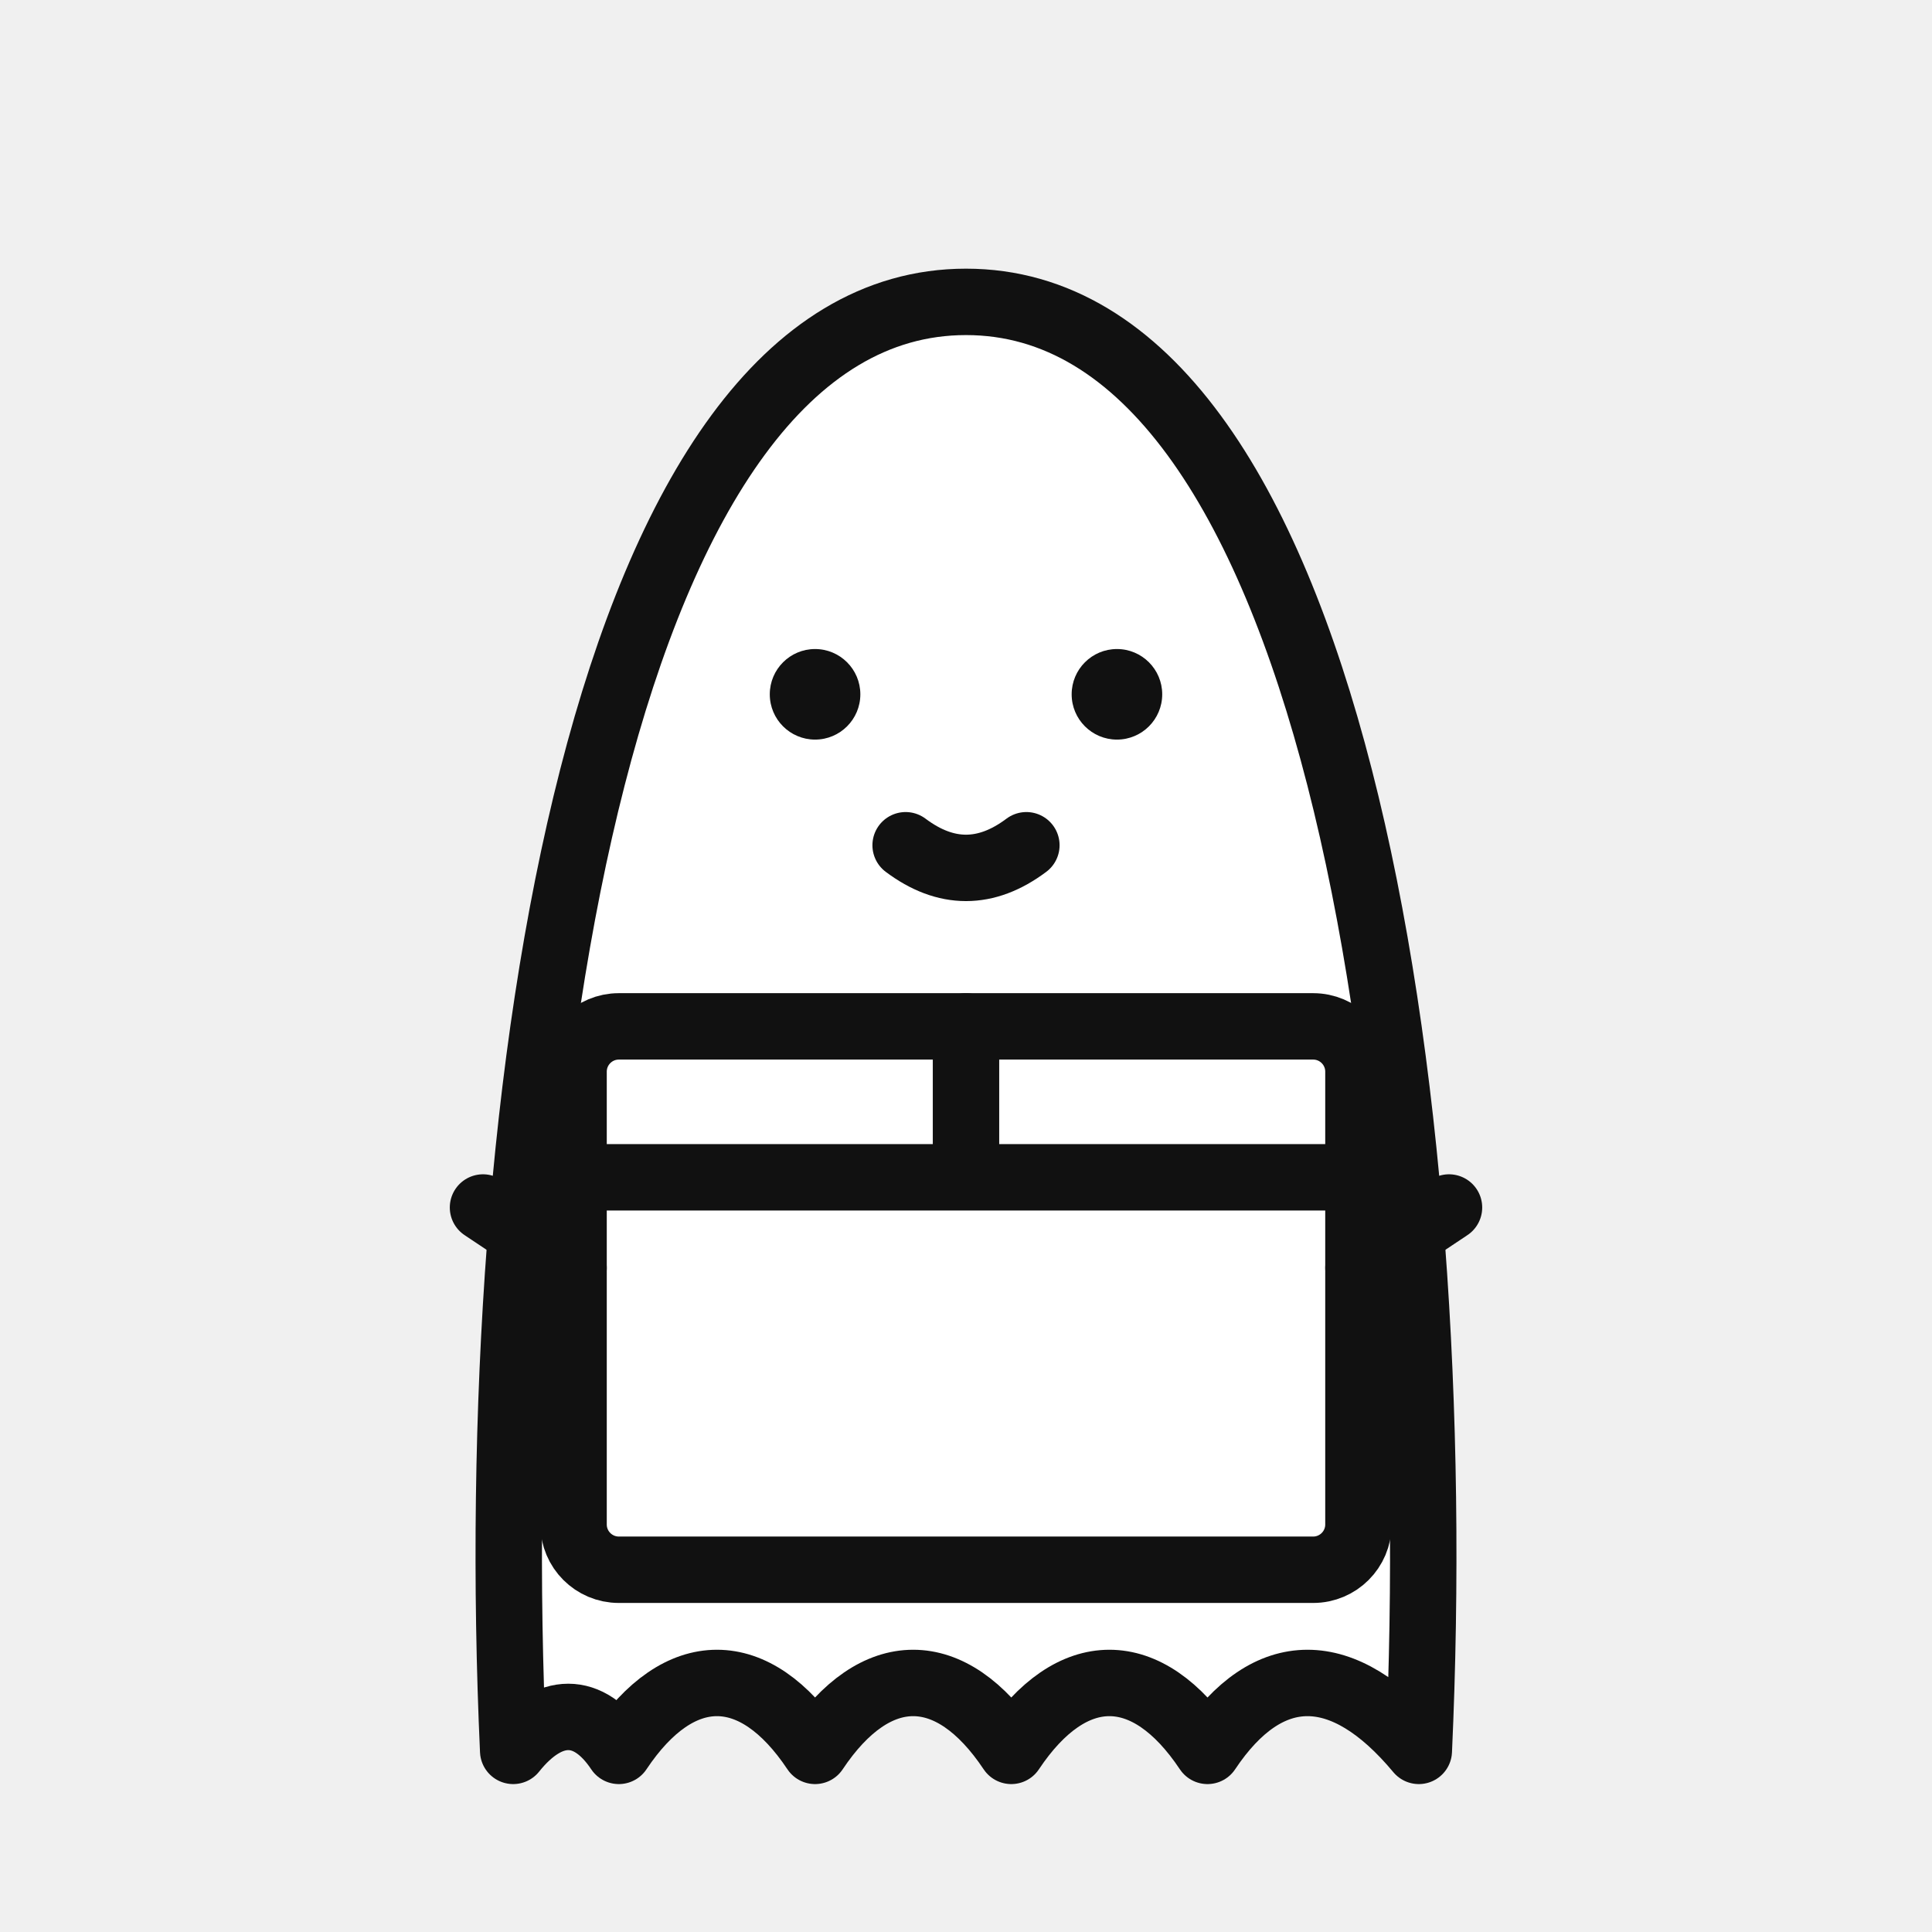
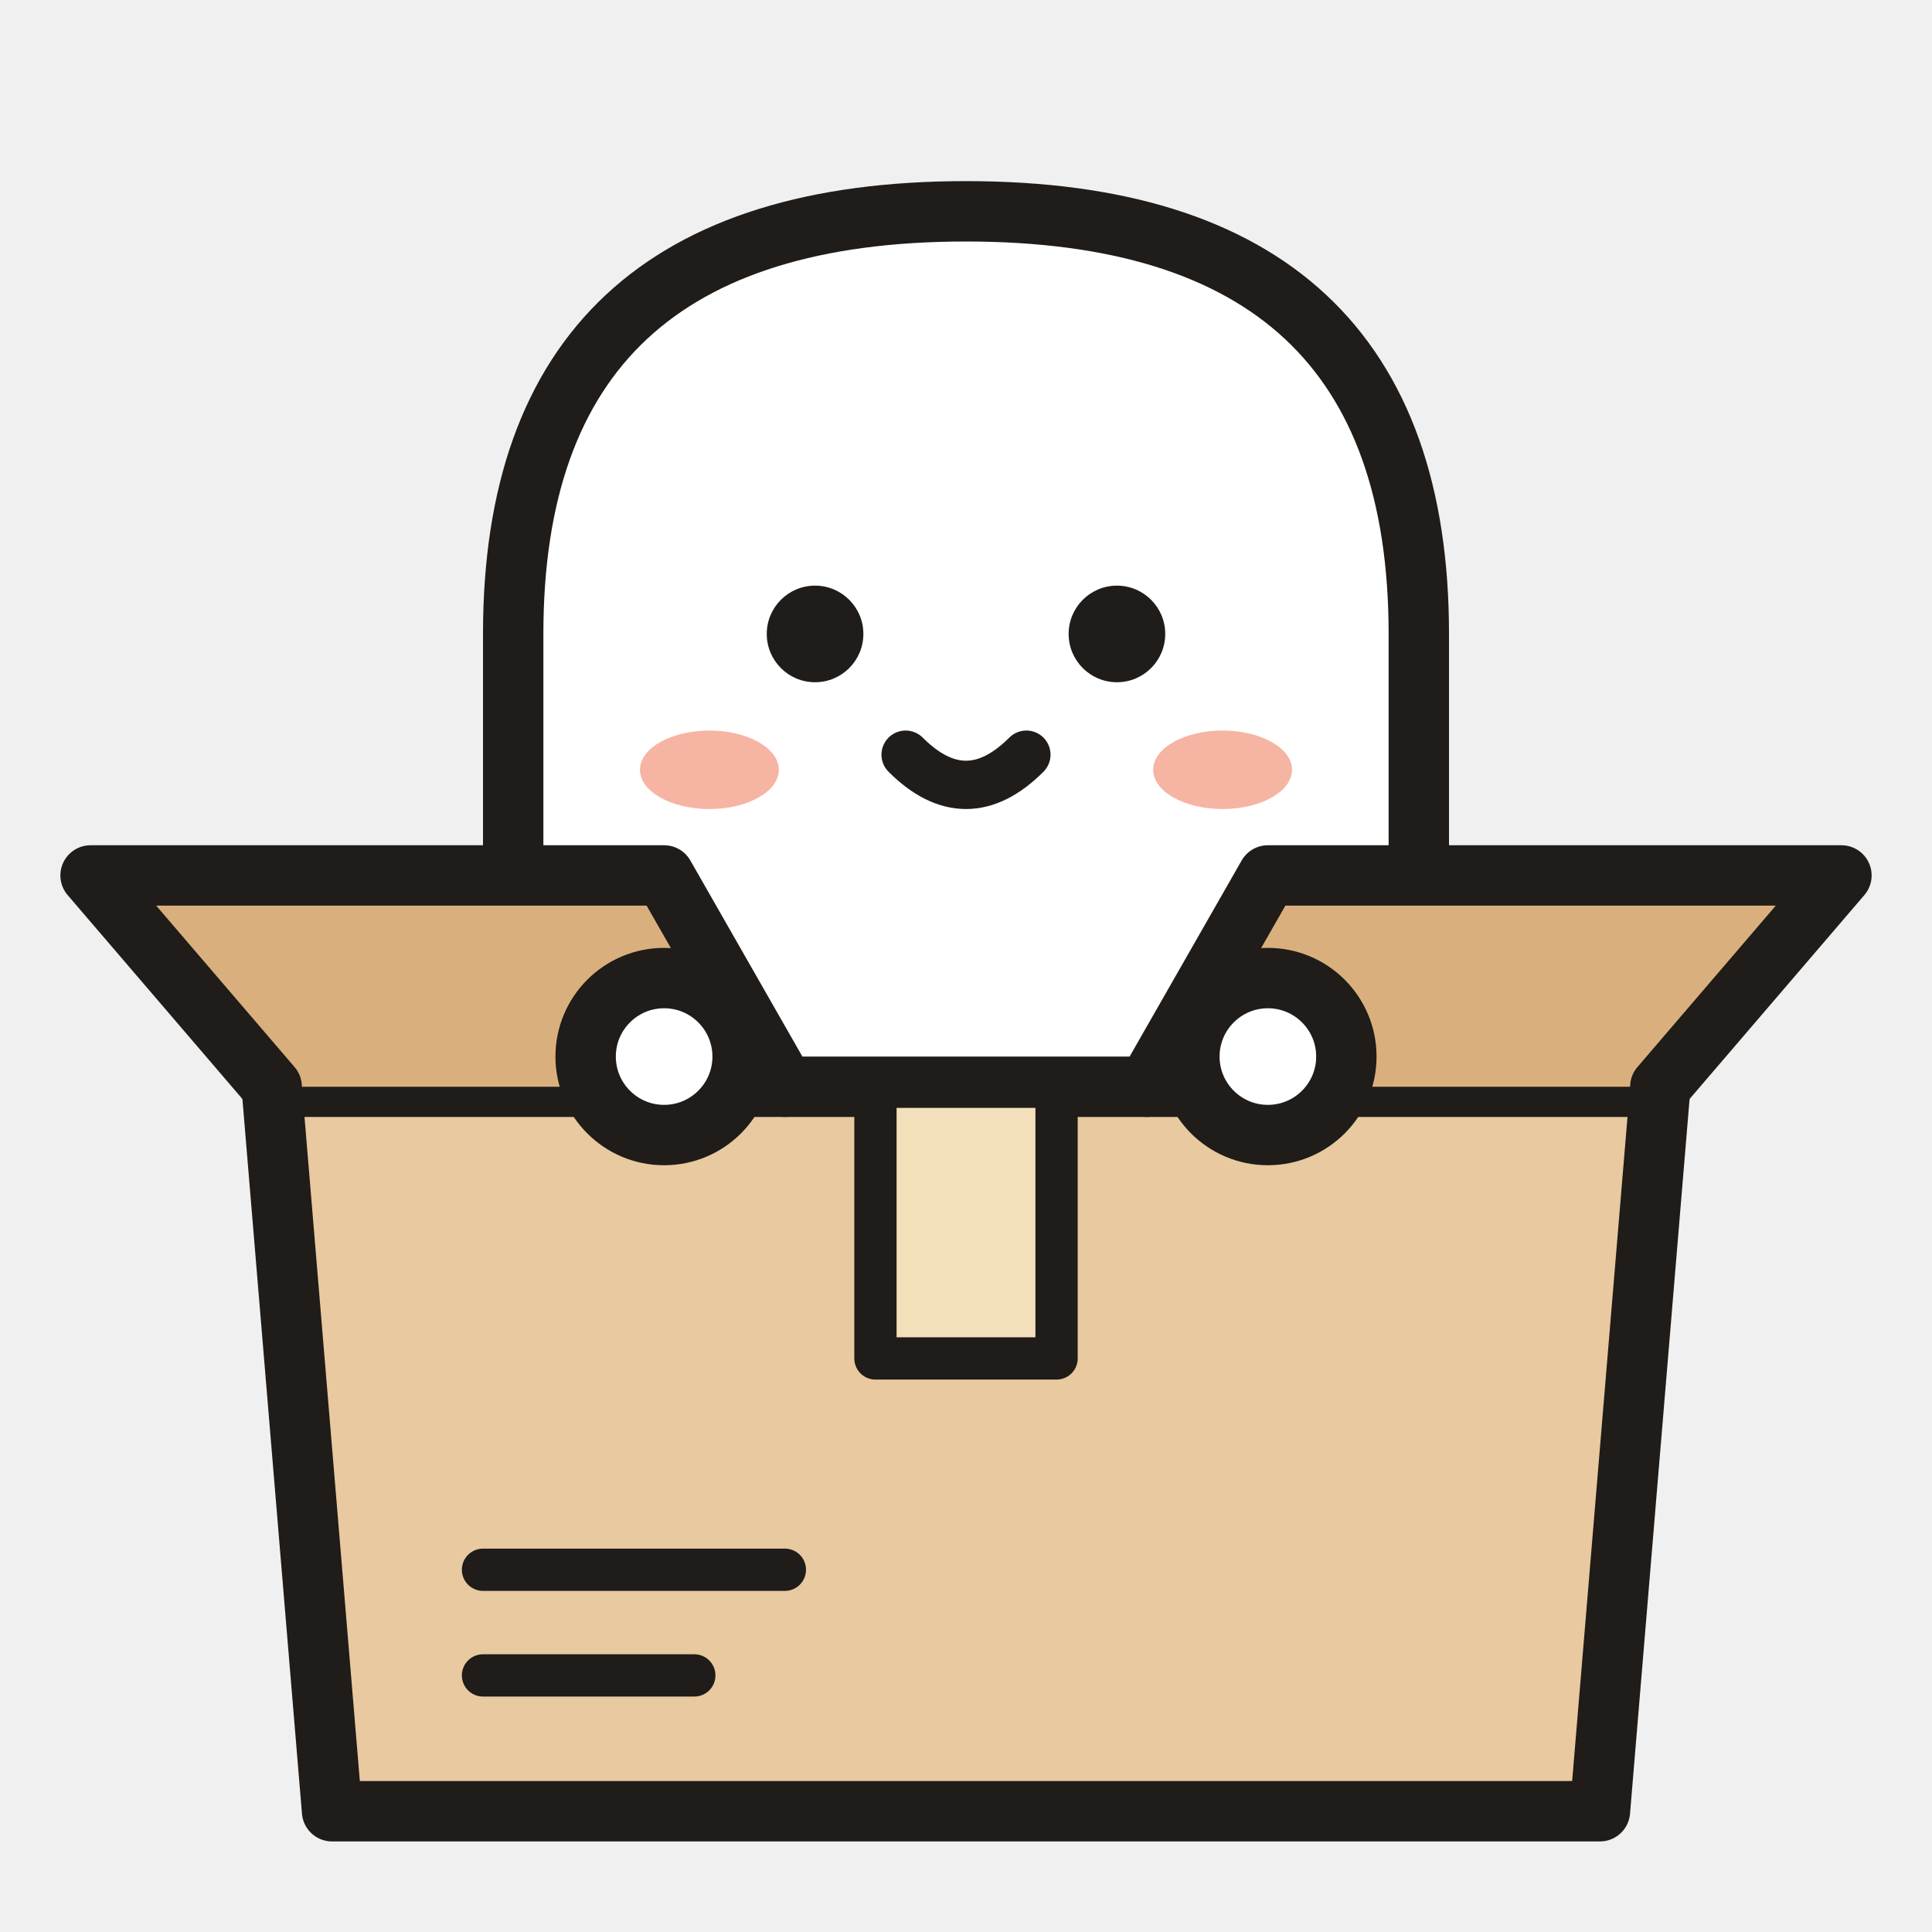
- <svg xmlns="http://www.w3.org/2000/svg" viewBox="0 0 64 64" fill="none" stroke="#111" stroke-width="2.2" stroke-linecap="round" stroke-linejoin="round">
-   <path d="M17 58 C16 36 20 10 32 10 C44 10 48 36 47 58 C44.5 55 42 55 40 58 C38 55 35.5 55 33.5 58 C31.5 55 29 55 27 58 C25 55 22.5 55 20.5 58 C19.5 56.5 18.2 56.5 17 58 Z" fill="#fff" />
-   <circle cx="27" cy="23" r="1.5" fill="#111" stroke="none" />
-   <circle cx="37" cy="23" r="1.5" fill="#111" stroke="none" />
-   <path d="M30 28 Q32 29.5 34 28" />
-   <rect x="19" y="34" width="26" height="18" rx="1.5" fill="#fff" />
-   <path d="M19 39 L45 39 M32 34 L32 39" />
-   <path d="M16 40 L19 42 M48 40 L45 42" />
+ <svg xmlns="http://www.w3.org/2000/svg" viewBox="0 0 64 64" fill="none" stroke="#1f1c19" stroke-width="2" stroke-linecap="round" stroke-linejoin="round">
+   <path d="M17 40 L17 21 Q17 7 32 7 Q47 7 47 21 L47 40 Z" fill="#fff" />
+   <ellipse cx="23.5" cy="25.5" rx="2.3" ry="1.3" fill="#f6b4a3" stroke="none" />
+   <ellipse cx="40.5" cy="25.5" rx="2.3" ry="1.3" fill="#f6b4a3" stroke="none" />
+   <circle cx="27" cy="21" r="1.6" fill="#1f1c19" stroke="none" />
+   <circle cx="37" cy="21" r="1.6" fill="#1f1c19" stroke="none" />
+   <path d="M30 25 Q32 27 34 25" stroke-width="1.6" />
+   <path d="M9 36 L55 36 L53 60 L11 60 Z" fill="#e8c9a0" />
+   <path d="M9 36 L3 29 L22 29 L26 36" fill="#d9b07d" />
+   <path d="M55 36 L61 29 L42 29 L38 36" fill="#d9b07d" />
+   <path d="M29 36 h6 v9 h-6 z" fill="#f3dfba" stroke-width="1.4" />
+   <path d="M16 52 h10 M16 55.5 h7" stroke-width="1.4" />
+   <circle cx="22" cy="35" r="2.6" fill="#fff" />
+   <circle cx="42" cy="35" r="2.6" fill="#fff" />
</svg>
